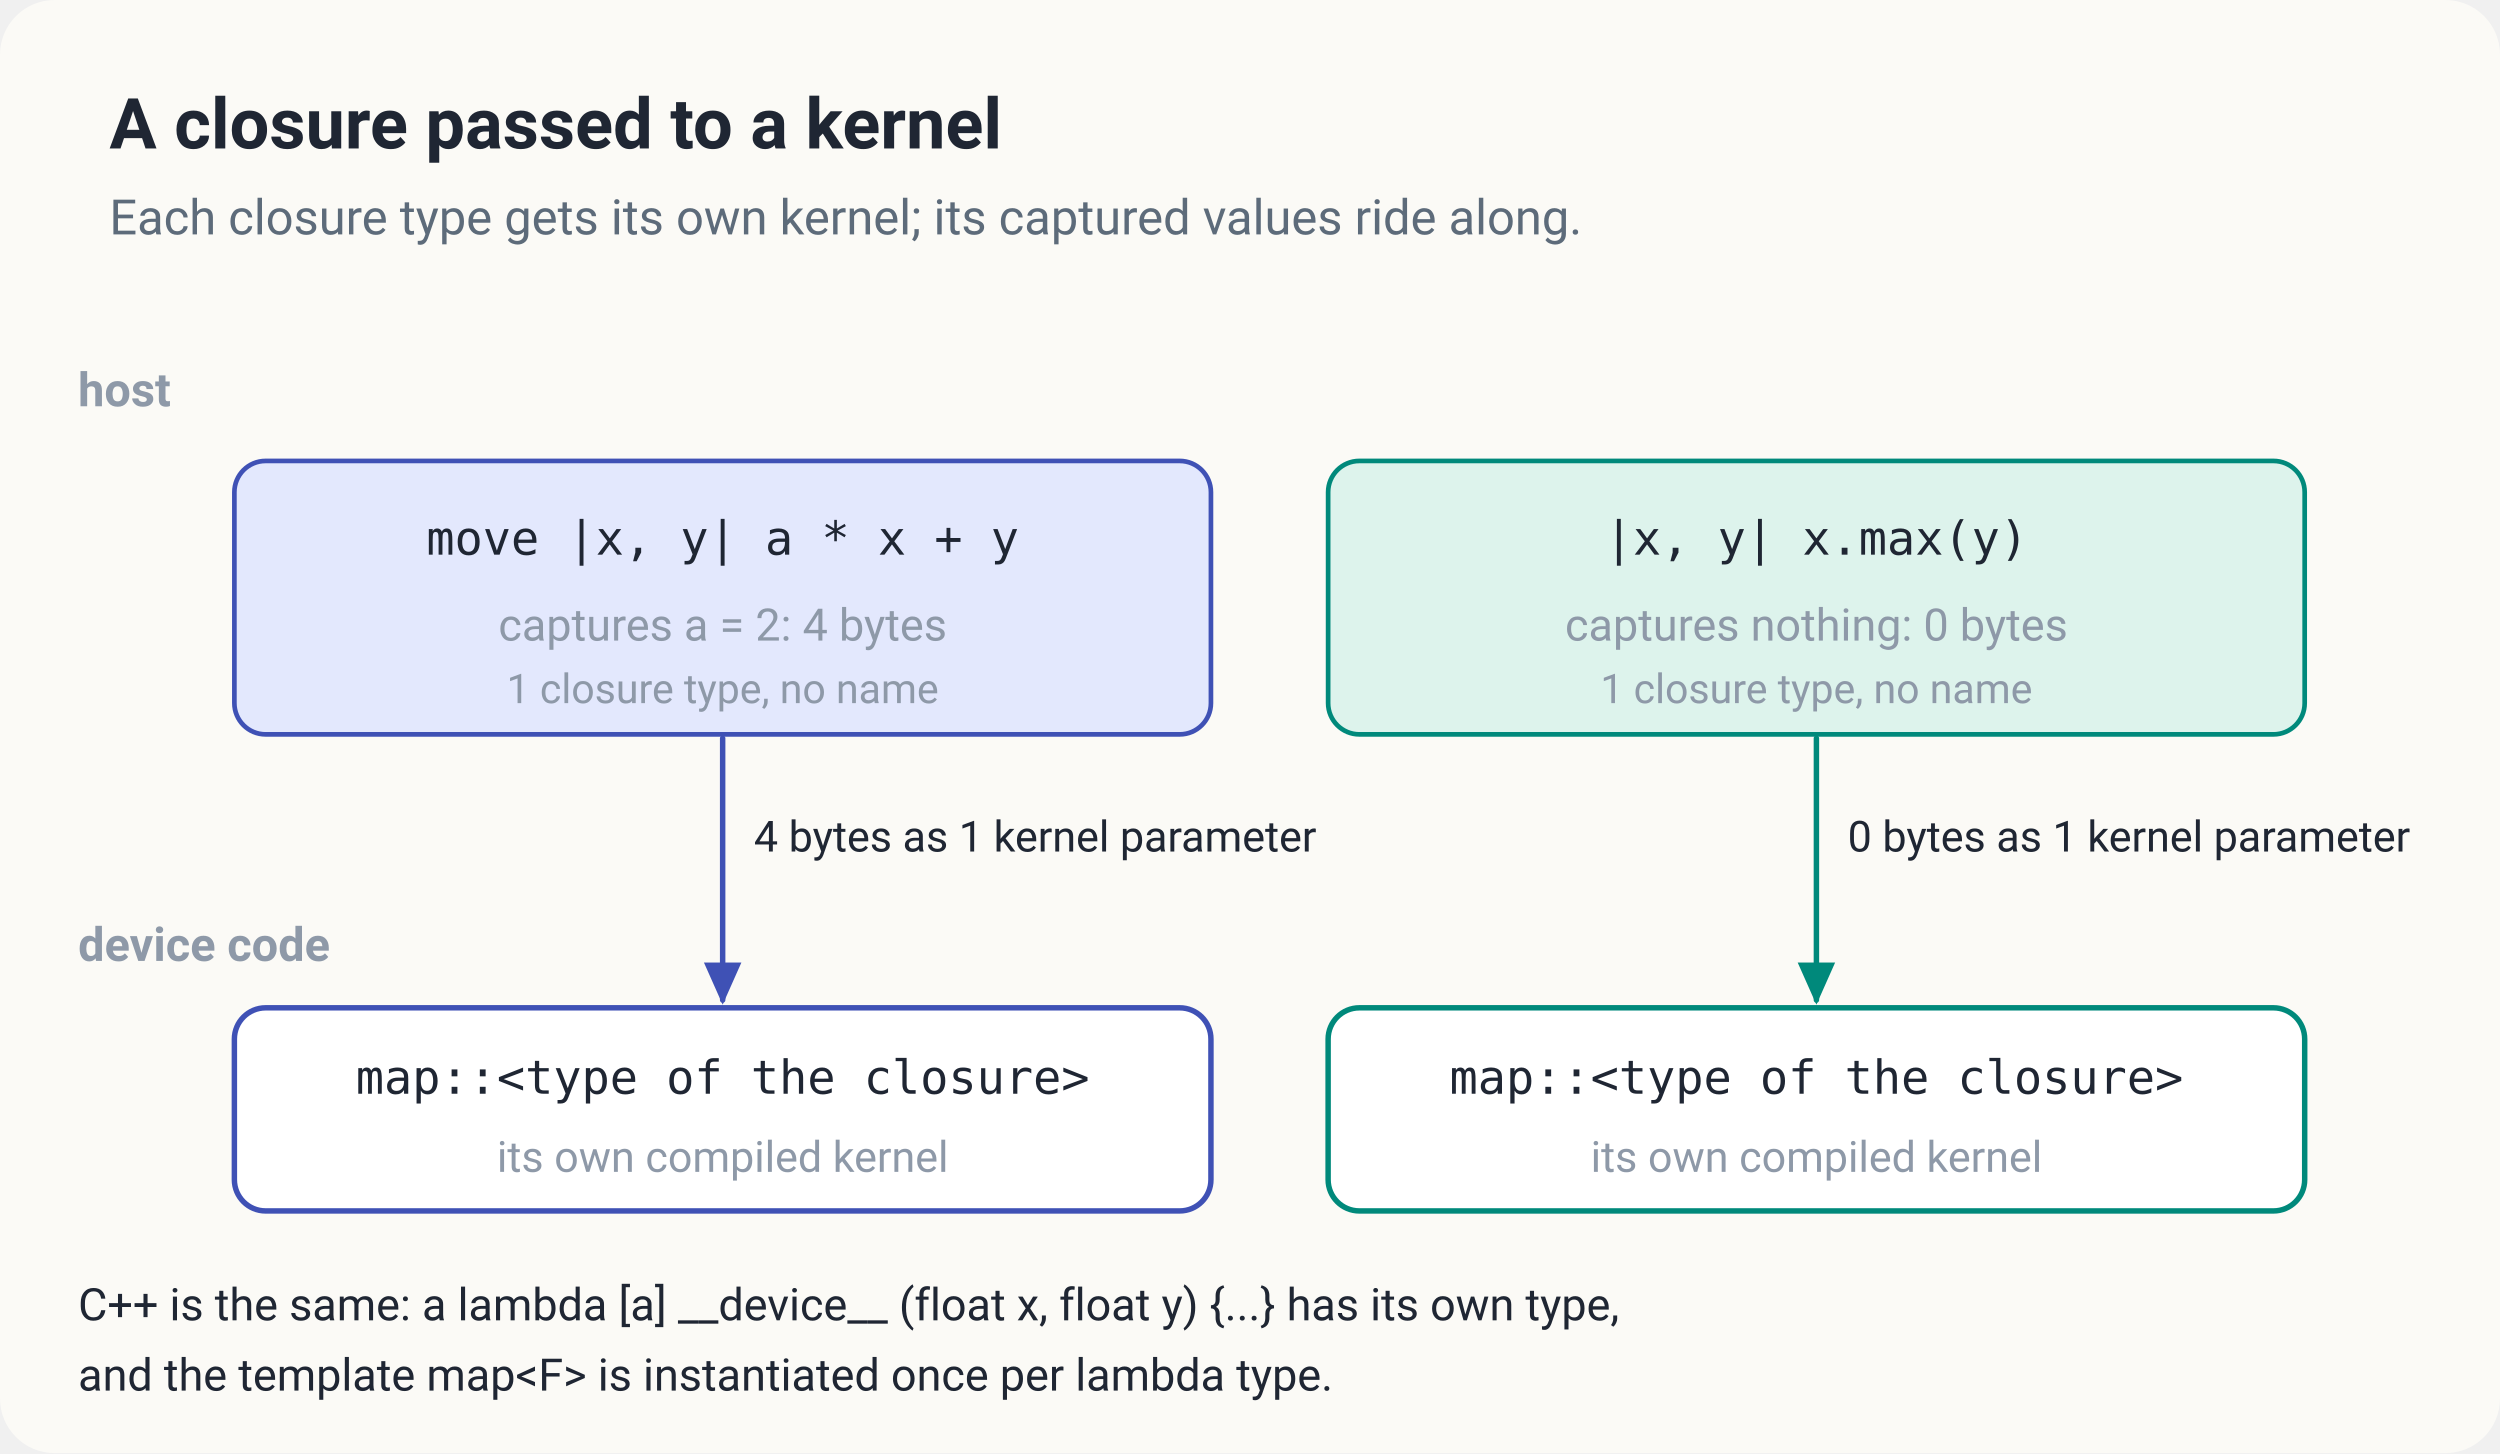
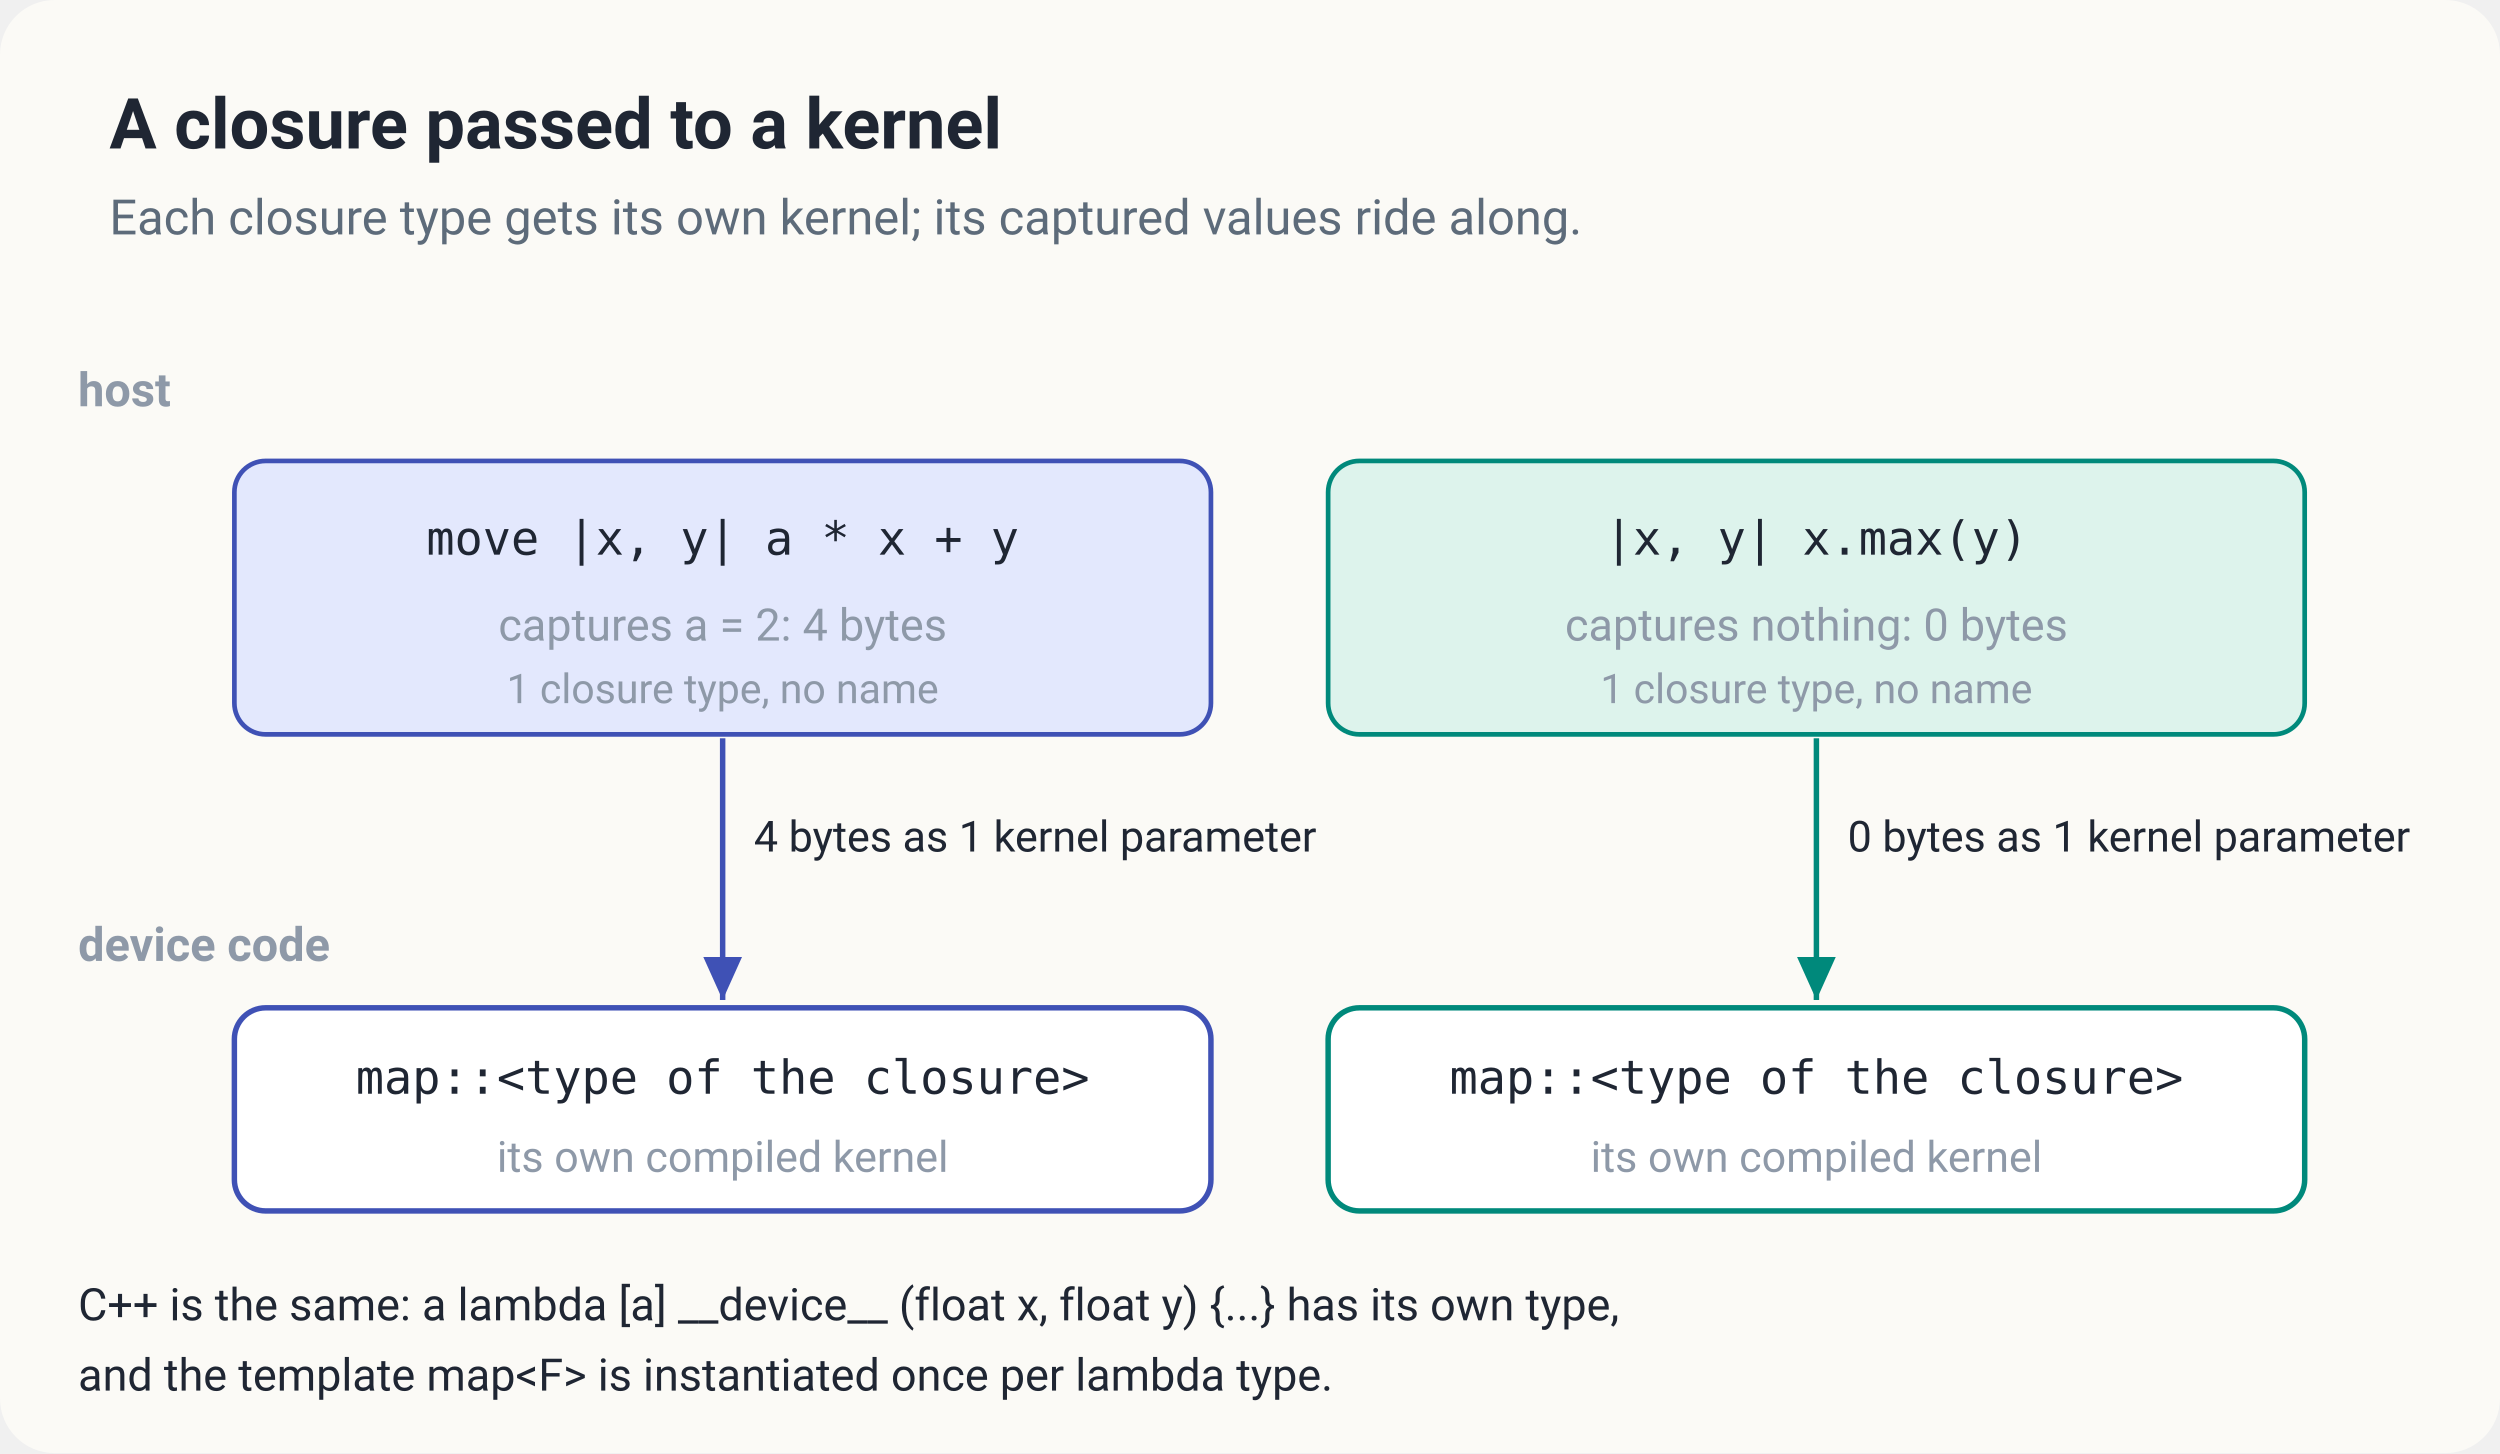
<svg xmlns="http://www.w3.org/2000/svg" viewBox="0 0 640 372" width="640" height="372" role="img" aria-label="2 closures on the host: move |x, y| a * x + y, which captures a = 2 (4 bytes), and |x, y| x.max(y), which captures nothing (0 bytes). Each has its own type, and the compiler builds 1 kernel map for each type; the captured bytes travel as 1 kernel parameter. C++ lambdas and the template map&lt;F&gt; work the same way.">
  <style>
    text { font-family: Roboto, Inter, "Segoe UI", "Helvetica Neue", Arial, sans-serif; }
    .mono { font-family: "JetBrains Mono", "SF Mono", Menlo, Consolas, monospace; }
  </style>
  <defs>
-     <marker id="m-hi" viewBox="0 0 10 10" refX="8.5" refY="5" markerUnits="userSpaceOnUse" markerWidth="12" markerHeight="12" orient="auto">
-       <path d="M0.5,1 L9.5,5 L0.5,9 Z" fill="#3F51B5" />
+     <marker id="m-hi" viewBox="0 0 10 10" refX="10" refY="5" markerUnits="userSpaceOnUse" markerWidth="11" markerHeight="11" orient="auto">
+       <path d="M0,0.5 L10,5 L0,9.5 Z" fill="#3F51B5" />
    </marker>
-     <marker id="m-grey" viewBox="0 0 10 10" refX="8.5" refY="5" markerUnits="userSpaceOnUse" markerWidth="12" markerHeight="12" orient="auto">
-       <path d="M0.5,1 L9.5,5 L0.5,9 Z" fill="#8E99A8" />
+     <marker id="m-grey" viewBox="0 0 10 10" refX="10" refY="5" markerUnits="userSpaceOnUse" markerWidth="11" markerHeight="11" orient="auto">
+       <path d="M0,0.5 L10,5 L0,9.5 Z" fill="#8E99A8" />
    </marker>
-     <marker id="m-red" viewBox="0 0 10 10" refX="8.5" refY="5" markerUnits="userSpaceOnUse" markerWidth="12" markerHeight="12" orient="auto">
-       <path d="M0.5,1 L9.5,5 L0.5,9 Z" fill="#C2412D" />
+     <marker id="m-red" viewBox="0 0 10 10" refX="10" refY="5" markerUnits="userSpaceOnUse" markerWidth="11" markerHeight="11" orient="auto">
+       <path d="M0,0.5 L10,5 L0,9.5 Z" fill="#C2412D" />
    </marker>
-     <marker id="m-ink" viewBox="0 0 10 10" refX="8.5" refY="5" markerUnits="userSpaceOnUse" markerWidth="12" markerHeight="12" orient="auto">
-       <path d="M0.5,1 L9.5,5 L0.5,9 Z" fill="#1F2633" />
+     <marker id="m-ink" viewBox="0 0 10 10" refX="10" refY="5" markerUnits="userSpaceOnUse" markerWidth="11" markerHeight="11" orient="auto">
+       <path d="M0,0.5 L10,5 L0,9.5 Z" fill="#1F2633" />
    </marker>
-     <marker id="m-green" viewBox="0 0 10 10" refX="8.5" refY="5" markerUnits="userSpaceOnUse" markerWidth="12" markerHeight="12" orient="auto">
-       <path d="M0.5,1 L9.5,5 L0.5,9 Z" fill="#2E8B57" />
+     <marker id="m-green" viewBox="0 0 10 10" refX="10" refY="5" markerUnits="userSpaceOnUse" markerWidth="11" markerHeight="11" orient="auto">
+       <path d="M0,0.5 L10,5 L0,9.5 Z" fill="#2E8B57" />
    </marker>
-     <marker id="m-blue" viewBox="0 0 10 10" refX="8.5" refY="5" markerUnits="userSpaceOnUse" markerWidth="12" markerHeight="12" orient="auto">
-       <path d="M0.5,1 L9.5,5 L0.5,9 Z" fill="#3F51B5" />
+     <marker id="m-blue" viewBox="0 0 10 10" refX="10" refY="5" markerUnits="userSpaceOnUse" markerWidth="11" markerHeight="11" orient="auto">
+       <path d="M0,0.5 L10,5 L0,9.5 Z" fill="#3F51B5" />
    </marker>
-     <marker id="m-mint" viewBox="0 0 10 10" refX="8.5" refY="5" markerUnits="userSpaceOnUse" markerWidth="12" markerHeight="12" orient="auto">
-       <path d="M0.5,1 L9.5,5 L0.5,9 Z" fill="#00897B" />
+     <marker id="m-mint" viewBox="0 0 10 10" refX="10" refY="5" markerUnits="userSpaceOnUse" markerWidth="11" markerHeight="11" orient="auto">
+       <path d="M0,0.5 L10,5 L0,9.5 Z" fill="#00897B" />
    </marker>
-     <marker id="m-peach" viewBox="0 0 10 10" refX="8.5" refY="5" markerUnits="userSpaceOnUse" markerWidth="12" markerHeight="12" orient="auto">
-       <path d="M0.5,1 L9.5,5 L0.5,9 Z" fill="#E65100" />
+     <marker id="m-peach" viewBox="0 0 10 10" refX="10" refY="5" markerUnits="userSpaceOnUse" markerWidth="11" markerHeight="11" orient="auto">
+       <path d="M0,0.5 L10,5 L0,9.5 Z" fill="#E65100" />
    </marker>
-     <marker id="m-pink" viewBox="0 0 10 10" refX="8.5" refY="5" markerUnits="userSpaceOnUse" markerWidth="12" markerHeight="12" orient="auto">
-       <path d="M0.5,1 L9.5,5 L0.5,9 Z" fill="#C2185B" />
+     <marker id="m-pink" viewBox="0 0 10 10" refX="10" refY="5" markerUnits="userSpaceOnUse" markerWidth="11" markerHeight="11" orient="auto">
+       <path d="M0,0.5 L10,5 L0,9.5 Z" fill="#C2185B" />
    </marker>
    <filter id="elev" x="-20%" y="-20%" width="140%" height="160%">
      <feDropShadow dx="0" dy="1.5" stdDeviation="1.6" flood-color="#1F2633" flood-opacity="0.18" />
    </filter>
  </defs>
  <rect width="640" height="372" rx="14" fill="#FBFAF6" />
  <text x="28.0" y="38.0" font-size="18" fill="#1F2633" text-anchor="start" font-weight="700" xml:space="preserve">A closure passed to a kernel</text>
  <text x="28.0" y="60.0" font-size="12.5" fill="#5D6B7A" text-anchor="start" font-weight="400" xml:space="preserve">Each closure type gets its own kernel; its captured values ride along.</text>
  <g transform="translate(0,78)">
    <text x="20.0" y="26.0" font-size="12" fill="#8E99A8" text-anchor="start" font-weight="600" xml:space="preserve">host</text>
    <text x="20.0" y="168.0" font-size="12" fill="#8E99A8" text-anchor="start" font-weight="600" xml:space="preserve">device code</text>
    <rect x="60.0" y="40.0" width="250.0" height="70.0" rx="8" fill="#E3E8FD" stroke="#3F51B5" stroke-width="1.2" />
    <text x="185.0" y="64.0" font-size="12" fill="#1F2633" text-anchor="middle" font-weight="400" class="mono" xml:space="preserve">move |x, y| a * x + y</text>
    <text x="185.0" y="86.0" font-size="11.5" fill="#8E99A8" text-anchor="middle" font-weight="400" xml:space="preserve">captures a = 2: 4 bytes</text>
    <text x="185.0" y="102.0" font-size="10.5" fill="#8E99A8" text-anchor="middle" font-weight="400" xml:space="preserve">1 closure type, no name</text>
-     <line x1="185.0" y1="111.0" x2="185.0" y2="178.0" stroke="#3F51B5" stroke-width="1.4" stroke-linecap="round" marker-end="url(#m-blue)" />
+     <line x1="185.0" y1="111.0" x2="185.0" y2="178.0" stroke="#3F51B5" stroke-width="1.4" marker-end="url(#m-blue)" />
    <text x="193.0" y="140.0" font-size="11" fill="#1F2633" text-anchor="start" font-weight="400" xml:space="preserve">4 bytes as 1 kernel parameter</text>
    <rect x="60.0" y="180.0" width="250.0" height="52.0" rx="8" fill="#FFFFFF" stroke="#3F51B5" stroke-width="1.4" />
    <text x="185.0" y="202.0" font-size="12" fill="#1F2633" text-anchor="middle" font-weight="400" class="mono" xml:space="preserve">map::&lt;type of the closure&gt;</text>
    <text x="185.0" y="222.0" font-size="11" fill="#8E99A8" text-anchor="middle" font-weight="400" xml:space="preserve">its own compiled kernel</text>
    <rect x="340.0" y="40.0" width="250.0" height="70.0" rx="8" fill="#DDF3EC" stroke="#00897B" stroke-width="1.2" />
    <text x="465.0" y="64.0" font-size="12" fill="#1F2633" text-anchor="middle" font-weight="400" class="mono" xml:space="preserve">|x, y| x.max(y)</text>
    <text x="465.0" y="86.0" font-size="11.5" fill="#8E99A8" text-anchor="middle" font-weight="400" xml:space="preserve">captures nothing: 0 bytes</text>
    <text x="465.0" y="102.0" font-size="10.5" fill="#8E99A8" text-anchor="middle" font-weight="400" xml:space="preserve">1 closure type, no name</text>
-     <line x1="465.0" y1="111.0" x2="465.0" y2="178.0" stroke="#00897B" stroke-width="1.4" stroke-linecap="round" marker-end="url(#m-mint)" />
+     <line x1="465.0" y1="111.0" x2="465.0" y2="178.0" stroke="#00897B" stroke-width="1.4" marker-end="url(#m-mint)" />
    <text x="473.0" y="140.0" font-size="11" fill="#1F2633" text-anchor="start" font-weight="400" xml:space="preserve">0 bytes as 1 kernel parameter</text>
    <rect x="340.0" y="180.0" width="250.0" height="52.0" rx="8" fill="#FFFFFF" stroke="#00897B" stroke-width="1.4" />
    <text x="465.0" y="202.0" font-size="12" fill="#1F2633" text-anchor="middle" font-weight="400" class="mono" xml:space="preserve">map::&lt;type of the closure&gt;</text>
    <text x="465.0" y="222.0" font-size="11" fill="#8E99A8" text-anchor="middle" font-weight="400" xml:space="preserve">its own compiled kernel</text>
    <text x="20.0" y="260.0" font-size="11.5" fill="#1F2633" text-anchor="start" font-weight="400" xml:space="preserve">C++ is the same: a lambda [a] __device__ (float x, float y) {...} has its own type,</text>
    <text x="20.0" y="278.0" font-size="11.5" fill="#1F2633" text-anchor="start" font-weight="400" xml:space="preserve">and the template map&lt;F&gt; is instantiated once per lambda type.</text>
  </g>
</svg>
